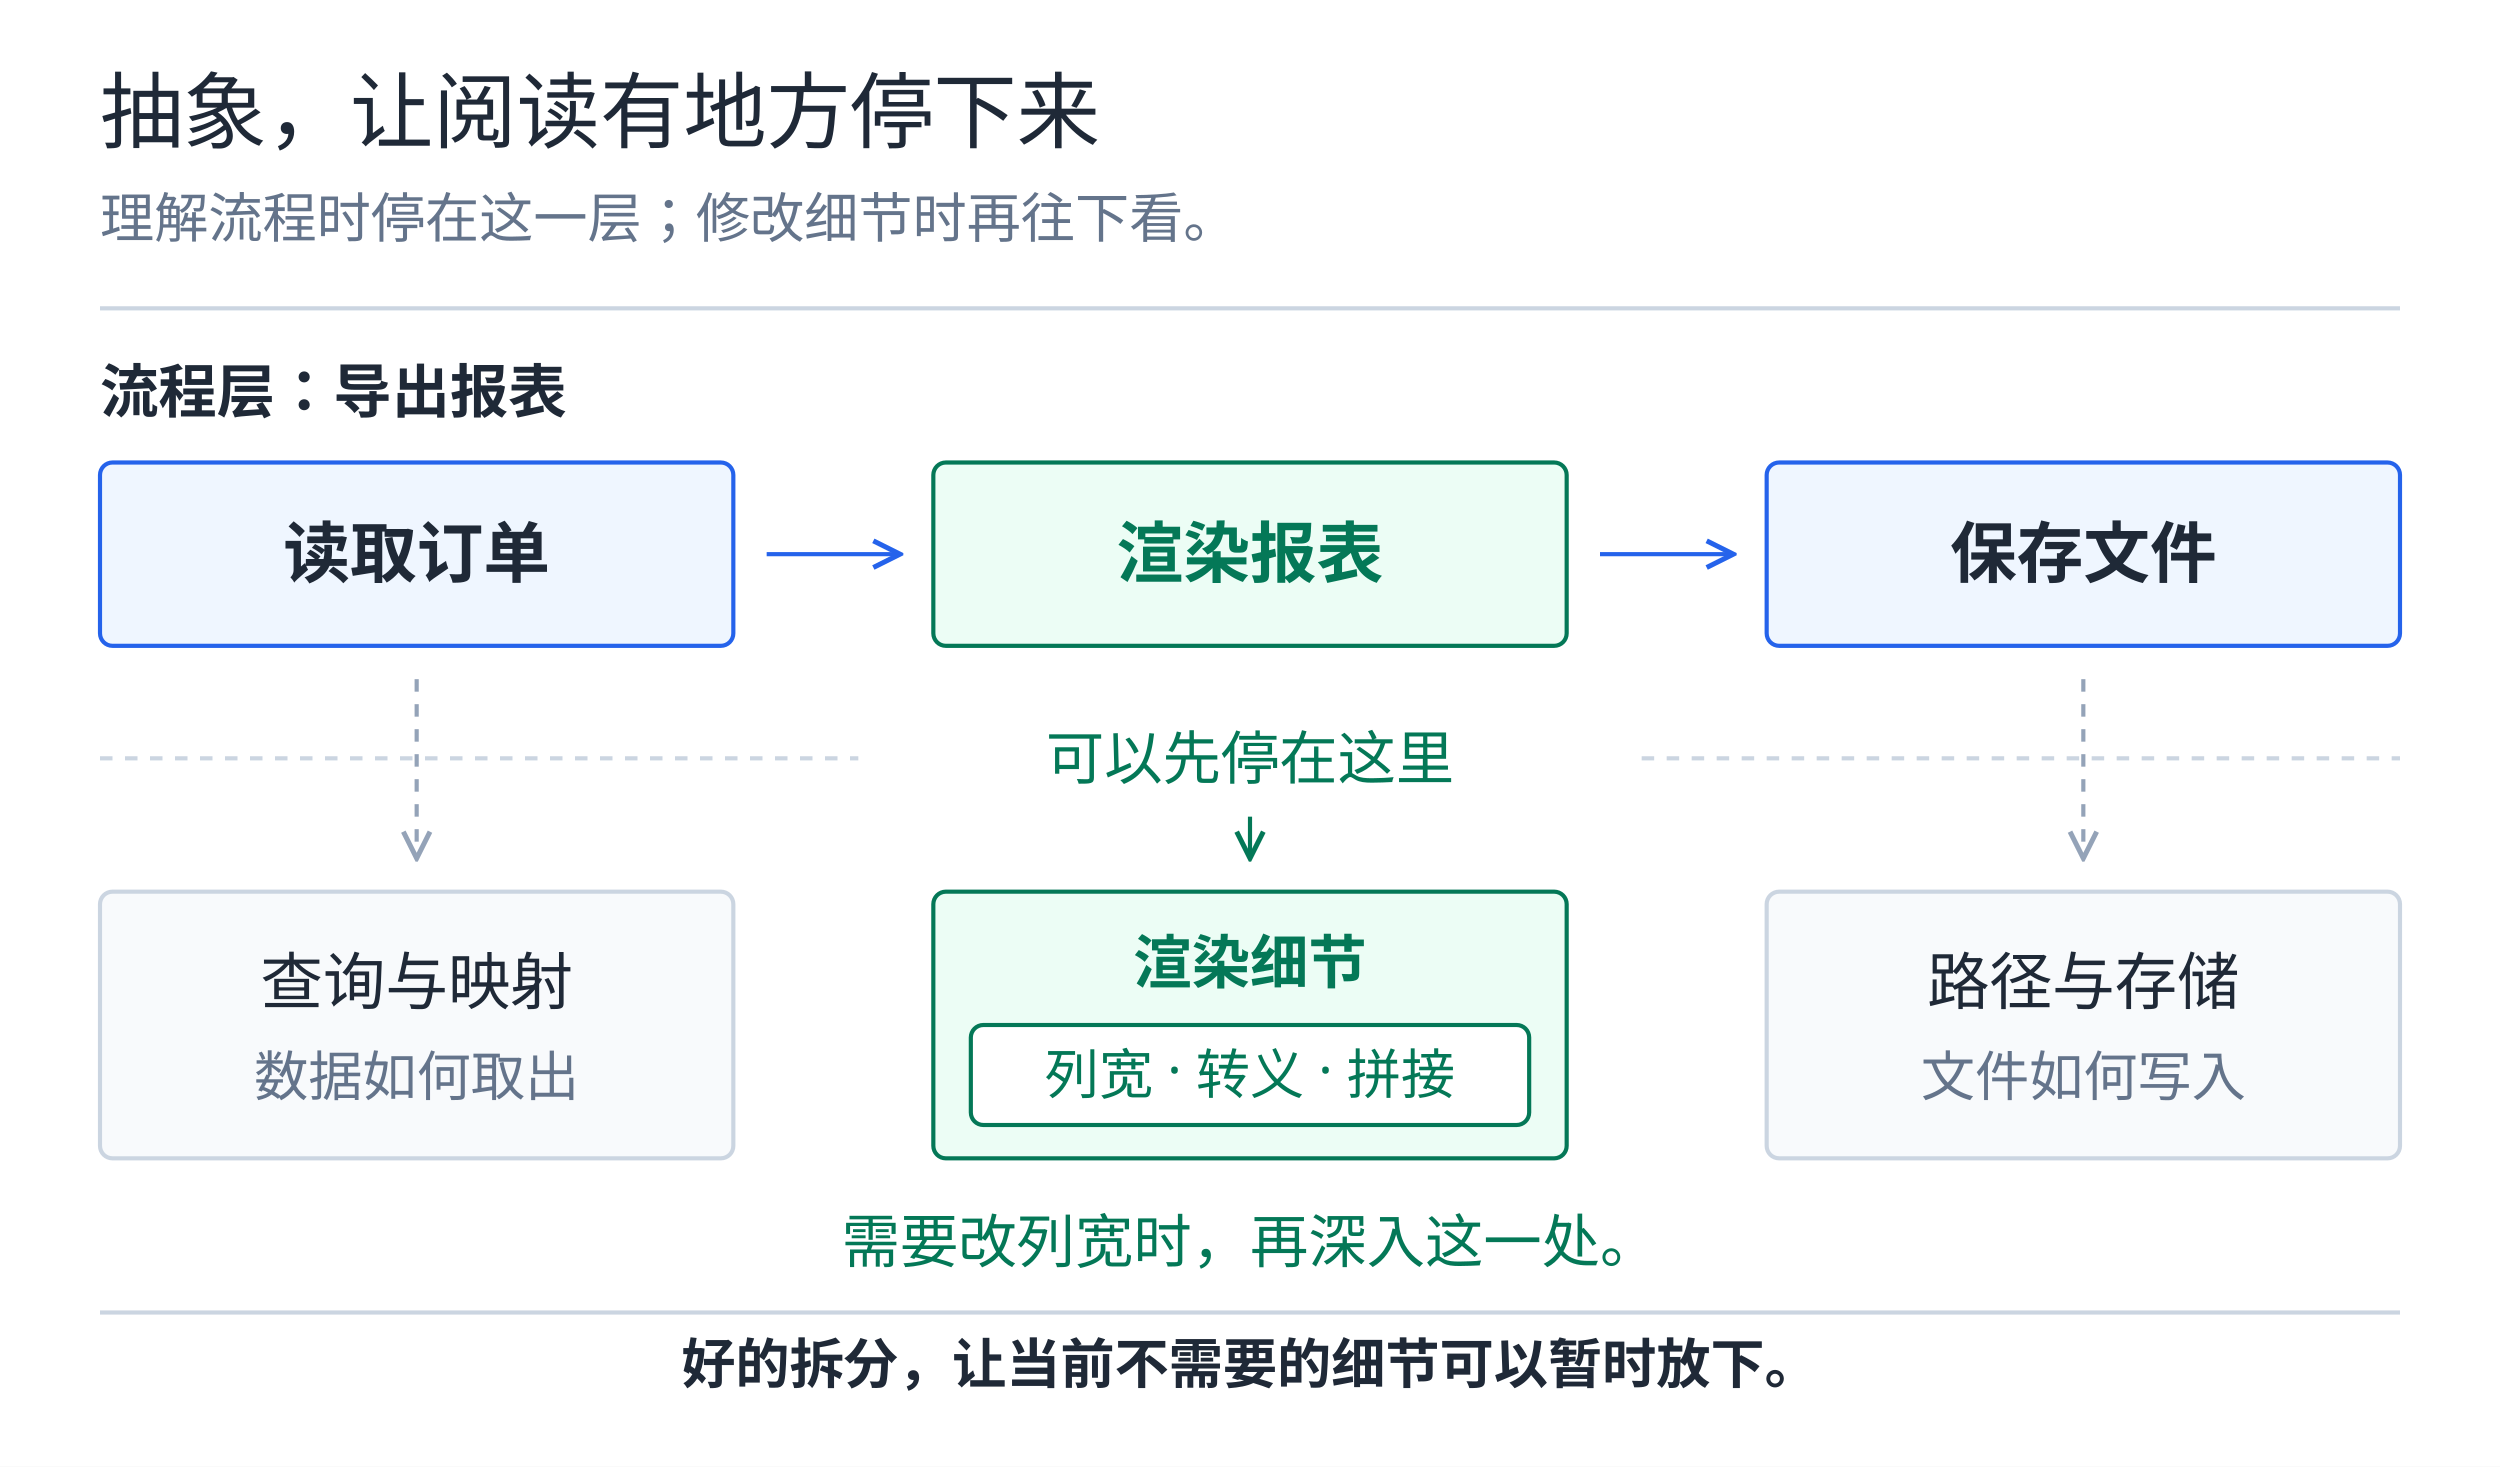
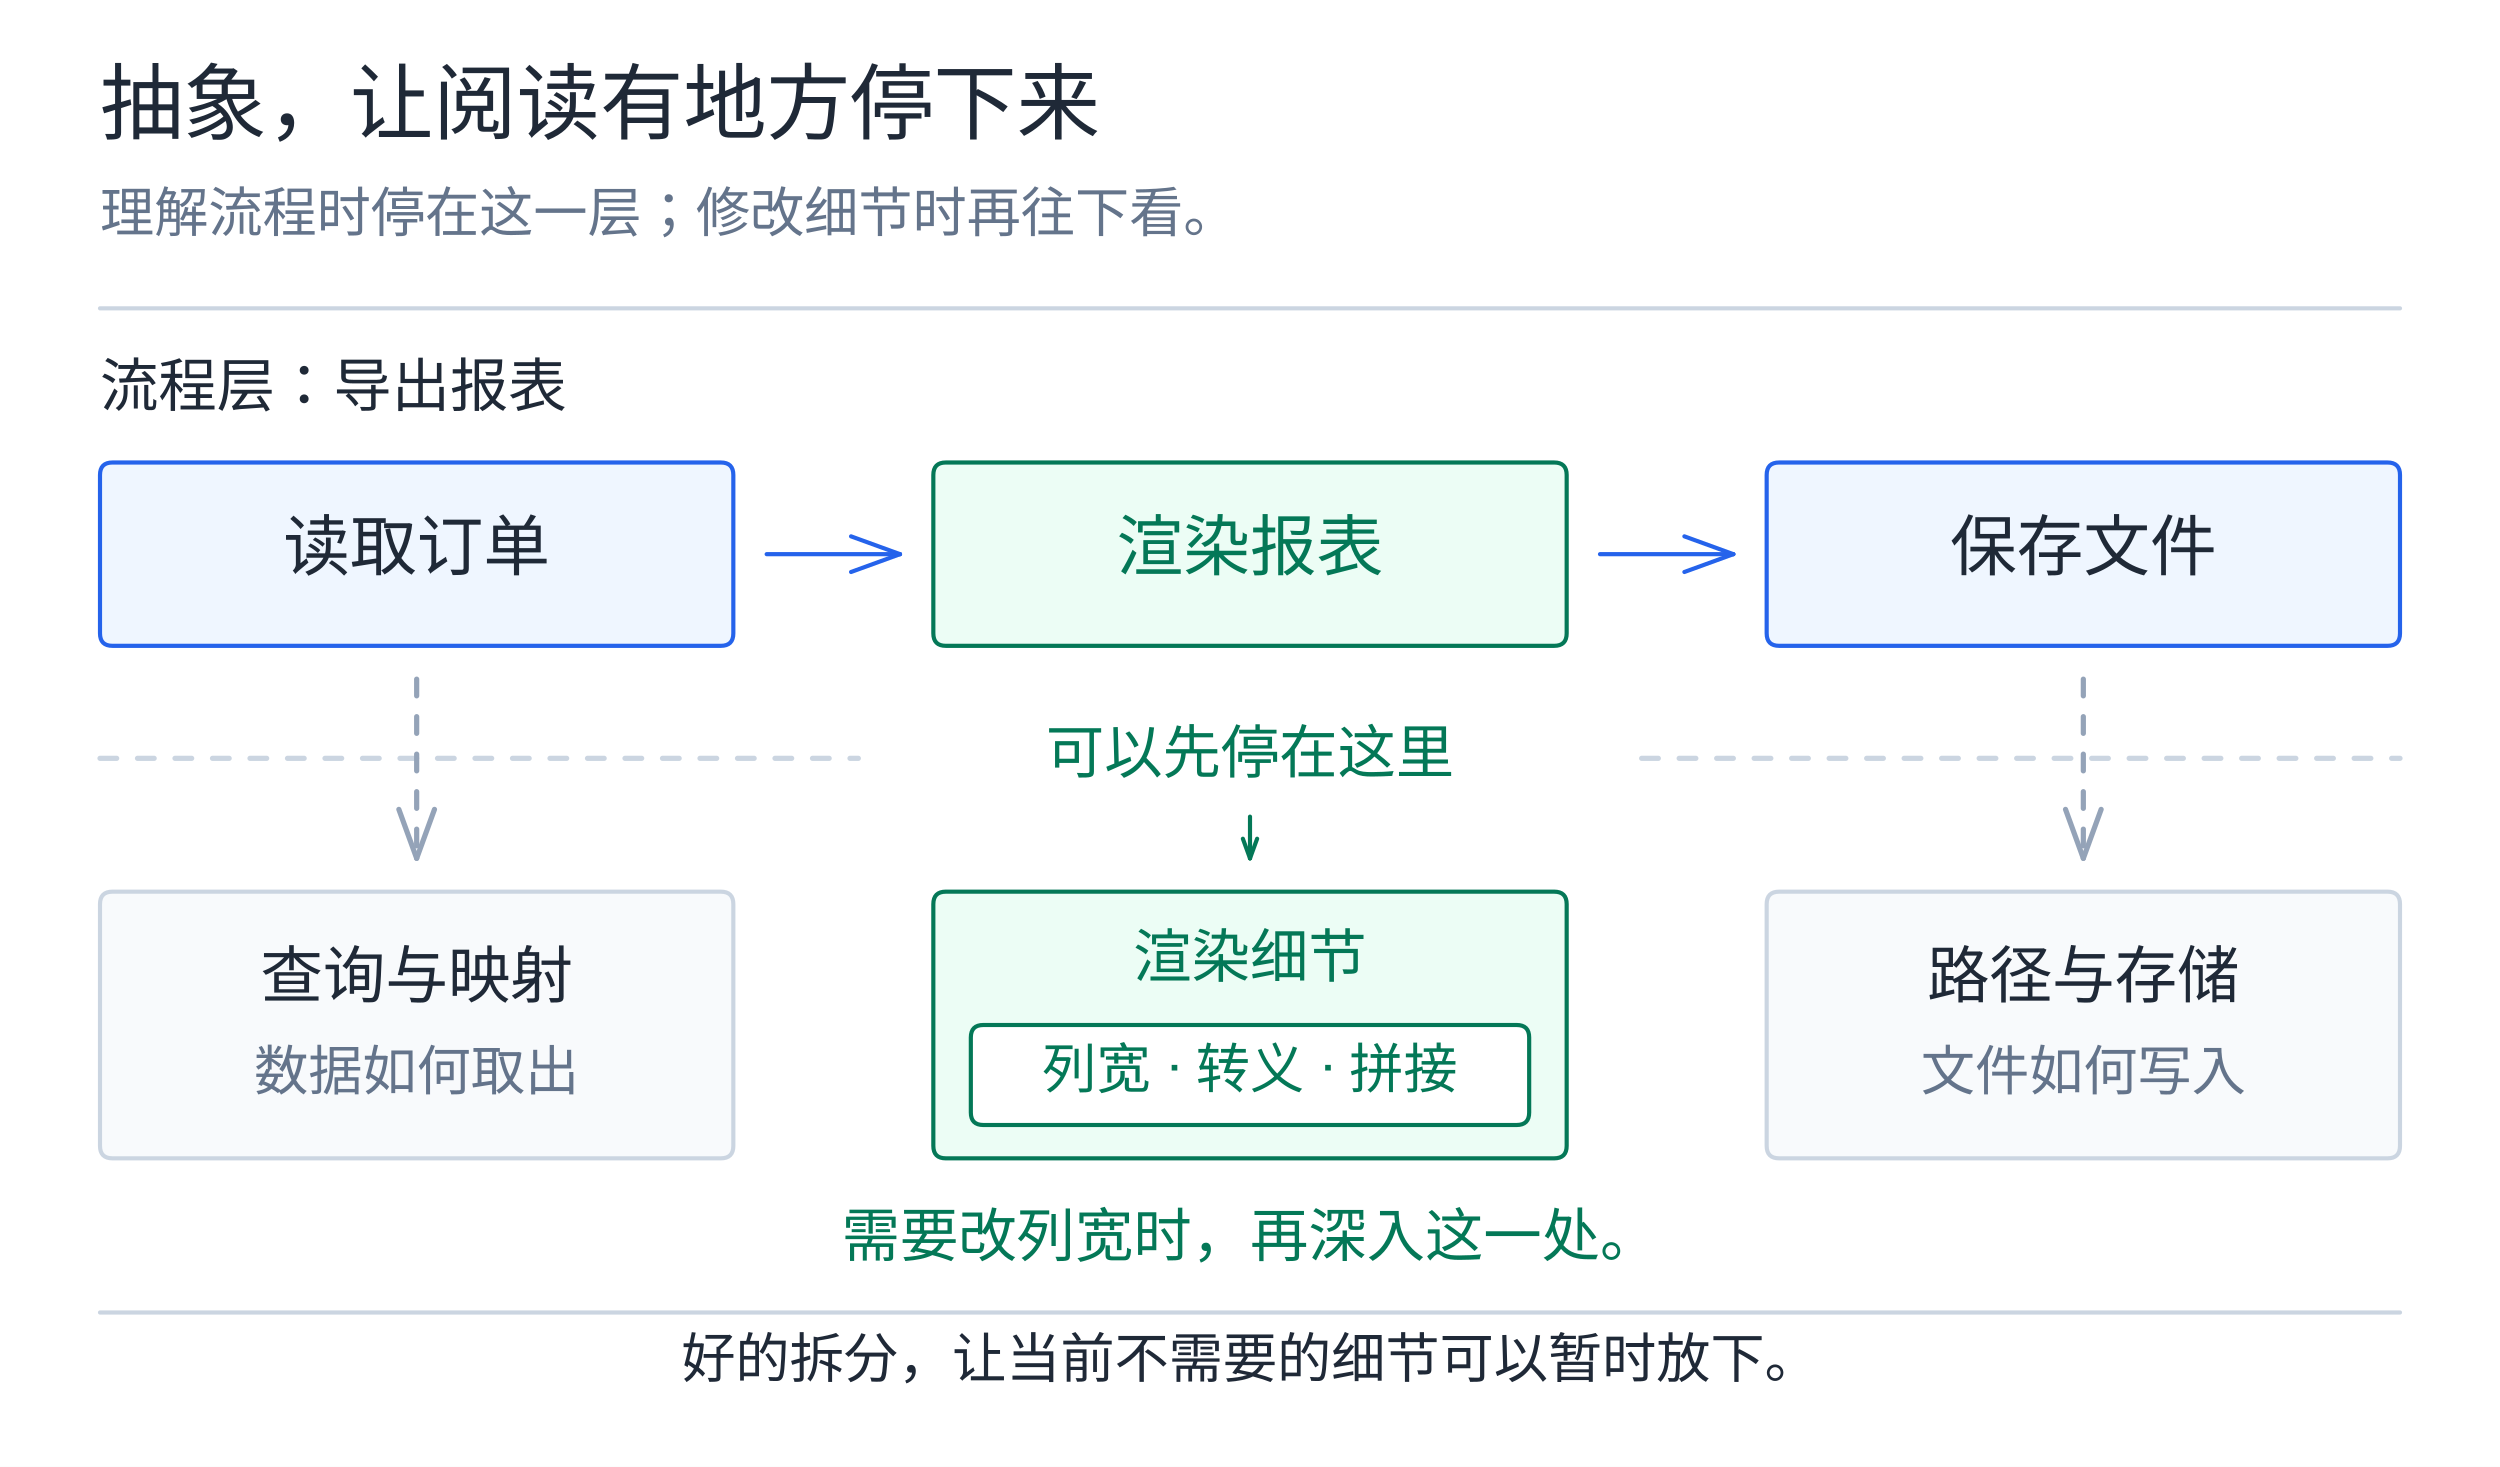
- <svg xmlns="http://www.w3.org/2000/svg" width="1200" height="704" viewBox="0 0 1200 704" role="img" aria-labelledby="title desc">
+ <svg xmlns="http://www.w3.org/2000/svg" version="1.1" viewBox="0 0 1200 704" width="1200" height="704" role="img" aria-labelledby="title desc">
  <defs>
-     <marker id="arrow-2563eb" viewBox="0 0 10 10" refX="9" refY="5" markerWidth="8" markerHeight="8" orient="auto">
-       <path d="M1 1L9 5L1 9" fill="none" stroke="#2563eb" stroke-width="1.5" />
-     </marker>
-     <marker id="arrow-047857" viewBox="0 0 10 10" refX="9" refY="5" markerWidth="8" markerHeight="8" orient="auto">
-       <path d="M1 1L9 5L1 9" fill="none" stroke="#047857" stroke-width="1.5" />
-     </marker>
-     <marker id="arrow-b45309" viewBox="0 0 10 10" refX="9" refY="5" markerWidth="8" markerHeight="8" orient="auto">
-       <path d="M1 1L9 5L1 9" fill="none" stroke="#b45309" stroke-width="1.5" />
-     </marker>
-     <marker id="arrow-94a3b8" viewBox="0 0 10 10" refX="9" refY="5" markerWidth="8" markerHeight="8" orient="auto">
-       <path d="M1 1L9 5L1 9" fill="none" stroke="#94a3b8" stroke-width="1.5" />
-     </marker>
+     <style class="style-fonts">
+       </style>
  </defs>
-   <g font-family="'PingFang SC', 'Microsoft YaHei', sans-serif">
-     <rect x="0" y="0" width="1200" height="704" rx="0" fill="#ffffff" stroke="transparent" stroke-width="2" />
-     <text x="48" y="68" font-size="40" fill="#1f2937" text-anchor="start" font-weight="400">抽象，让阅读有地方停下来</text>
-     <text x="48" y="114" font-size="26" fill="#64748b" text-anchor="start" font-weight="400">理解流程时停在这一层；修改细节时再往下看。</text>
-     <path d="M48 148L1152 148" fill="none" stroke="#cbd5e1" stroke-width="2" />
-     <text x="48" y="198" font-size="28" fill="#1f2937" text-anchor="start" font-weight="600">流程层：导出报表</text>
-     <rect x="48" y="222" width="304" height="88" rx="6" fill="#eff6ff" stroke="#2563eb" stroke-width="2" />
-     <text x="200" y="277" font-size="32" fill="#1f2937" text-anchor="middle" font-weight="600">读取订单</text>
-     <rect x="448" y="222" width="304" height="88" rx="6" fill="#ecfdf5" stroke="#047857" stroke-width="2" />
-     <text x="600" y="277" font-size="32" fill="#047857" text-anchor="middle" font-weight="600">渲染报表</text>
-     <rect x="848" y="222" width="304" height="88" rx="6" fill="#eff6ff" stroke="#2563eb" stroke-width="2" />
-     <text x="1000" y="277" font-size="32" fill="#1f2937" text-anchor="middle" font-weight="600">保存文件</text>
-     <path d="M368 266L432 266" fill="none" stroke="#2563eb" stroke-width="2" marker-end="url(#arrow-2563eb)" />
-     <path d="M768 266L832 266" fill="none" stroke="#2563eb" stroke-width="2" marker-end="url(#arrow-2563eb)" />
-     <path d="M48 364L412 364" fill="none" stroke="#cbd5e1" stroke-width="2" stroke-dasharray="6 6" />
-     <path d="M788 364L1152 364" fill="none" stroke="#cbd5e1" stroke-width="2" stroke-dasharray="6 6" />
-     <text x="600" y="374" font-size="28" fill="#047857" text-anchor="middle" font-weight="400">可以先停在这里</text>
-     <path d="M200 326L200 412" fill="none" stroke="#94a3b8" stroke-width="2" stroke-dasharray="6 6" marker-end="url(#arrow-94a3b8)" />
-     <path d="M1000 326L1000 412" fill="none" stroke="#94a3b8" stroke-width="2" stroke-dasharray="6 6" marker-end="url(#arrow-94a3b8)" />
-     <path d="M600 392L600 412" fill="none" stroke="#047857" stroke-width="2" marker-end="url(#arrow-047857)" />
-     <rect x="48" y="428" width="304" height="128" rx="6" fill="#f8fafc" stroke="#cbd5e1" stroke-width="2" />
-     <text x="200" y="482" font-size="30" fill="#1f2937" text-anchor="middle" font-weight="400">查询与映射</text>
-     <text x="200" y="526" font-size="26" fill="#64748b" text-anchor="middle" font-weight="400">数据如何取出</text>
-     <rect x="848" y="428" width="304" height="128" rx="6" fill="#f8fafc" stroke="#cbd5e1" stroke-width="2" />
-     <text x="1000" y="482" font-size="30" fill="#1f2937" text-anchor="middle" font-weight="400">路径与存储</text>
-     <text x="1000" y="526" font-size="26" fill="#64748b" text-anchor="middle" font-weight="400">文件如何写入</text>
-     <rect x="448" y="428" width="304" height="128" rx="6" fill="#ecfdf5" stroke="#047857" stroke-width="2" />
-     <rect x="466" y="492" width="268" height="48" rx="6" fill="#fff" stroke="#047857" stroke-width="2" />
-     <text x="600" y="472" font-size="28" fill="#047857" text-anchor="middle" font-weight="600">渲染细节</text>
-     <text x="600" y="525" font-size="26" fill="#047857" text-anchor="middle" font-weight="400">列宽 · 转义 · 拼接</text>
-     <text x="600" y="606" font-size="28" fill="#047857" text-anchor="middle" font-weight="400">需要改列宽时，再深入这一处。</text>
-     <path d="M48 630L1152 630" fill="none" stroke="#cbd5e1" stroke-width="2" />
-     <text x="600" y="664" font-size="26" fill="#1f2937" text-anchor="middle" font-weight="600">好的拆分，让当前不需要的细节可以暂时放下。</text>
+   <rect x="0" y="0" width="1200" height="704" fill="#ffffff" />
+   <g stroke-linecap="round" transform="translate(0 0) rotate(0 600 352)">
+     <path d="M0 0 L1200 0 L1200 704 L0 704" stroke="none" stroke-width="0" fill="#ffffff" />
+     <path d="M0 0 C331.72 0, 663.43 0, 1200 0 M0 0 C440.24 0, 880.48 0, 1200 0 M1200 0 C1200 213.79, 1200 427.58, 1200 704 M1200 0 C1200 255.04, 1200 510.07, 1200 704 M1200 704 C862.89 704, 525.77 704, 0 704 M1200 704 C842.48 704, 484.96 704, 0 704 M0 704 C0 541.15, 0 378.29, 0 0 M0 704 C0 552.2, 0 400.41, 0 0" stroke="transparent" stroke-width="2" fill="none" />
+   </g>
+   <g transform="translate(48 28) rotate(0 552 25)">
+     <text x="0" y="35.801" font-family="Helvetica, Segoe UI Emoji" font-size="40px" fill="#1f2937" text-anchor="start" style="white-space: pre;" direction="ltr" dominant-baseline="alphabetic">抽象，让阅读有地方停下来</text>
+   </g>
+   <g transform="translate(48 88) rotate(0 552 16.25)">
+     <text x="0" y="23.271" font-family="Helvetica, Segoe UI Emoji" font-size="26px" fill="#64748b" text-anchor="start" style="white-space: pre;" direction="ltr" dominant-baseline="alphabetic">理解流程时停在这一层；修改细节时再往下看。</text>
+   </g>
+   <g stroke-linecap="round">
+     <g transform="translate(48 148) rotate(0 552 0)">
+       <path d="M0 0 C305.19 0, 610.39 0, 1104 0 M0 0 C422.66 0, 845.33 0, 1104 0" stroke="#cbd5e1" stroke-width="2" fill="none" />
+     </g>
+   </g>
+   <mask />
+   <g transform="translate(48 170) rotate(0 116 17.5)">
+     <text x="0" y="25.061" font-family="Helvetica, Segoe UI Emoji" font-size="28px" fill="#1f2937" text-anchor="start" style="white-space: pre;" direction="ltr" dominant-baseline="alphabetic">流程层：导出报表</text>
+   </g>
+   <g stroke-linecap="round" transform="translate(48 222) rotate(0 152 44)">
+     <path d="M6 0 C80.8 0, 155.59 0, 298 0 C302 0, 304 2, 304 6 C304 21.33, 304 36.66, 304 82 C304 86, 302 88, 298 88 C185.24 88, 72.49 88, 6 88 C2 88, 0 86, 0 82 C0 55.48, 0 28.97, 0 6 C0 2, 2 0, 6 0" stroke="none" stroke-width="0" fill="#eff6ff" />
+     <path d="M6 0 C86.72 0, 167.45 0, 298 0 M6 0 C101.44 0, 196.87 0, 298 0 M298 0 C302 0, 304 2, 304 6 M298 0 C302 0, 304 2, 304 6 M304 6 C304 24.56, 304 43.12, 304 82 M304 6 C304 22.09, 304 38.17, 304 82 M304 82 C304 86, 302 88, 298 88 M304 82 C304 86, 302 88, 298 88 M298 88 C202.77 88, 107.54 88, 6 88 M298 88 C227.76 88, 157.52 88, 6 88 M6 88 C2 88, 0 86, 0 82 M6 88 C2 88, 0 86, 0 82 M0 82 C0 60.78, 0 39.55, 0 6 M0 82 C0 56.02, 0 30.04, 0 6 M0 6 C0 2, 2 0, 6 0 M0 6 C0 2, 2 0, 6 0" stroke="#2563eb" stroke-width="2" fill="none" />
+   </g>
+   <g transform="translate(64 245) rotate(0 136 20)">
+     <text x="136" y="28.641" font-family="Helvetica, Segoe UI Emoji" font-size="32px" fill="#1f2937" text-anchor="middle" style="white-space: pre;" direction="ltr" dominant-baseline="alphabetic">读取订单</text>
+   </g>
+   <g stroke-linecap="round" transform="translate(448 222) rotate(0 152 44)">
+     <path d="M6 0 C92.47 0, 178.94 0, 298 0 C302 0, 304 2, 304 6 C304 25.18, 304 44.37, 304 82 C304 86, 302 88, 298 88 C222.96 88, 147.91 88, 6 88 C2 88, 0 86, 0 82 C0 64.11, 0 46.22, 0 6 C0 2, 2 0, 6 0" stroke="none" stroke-width="0" fill="#ecfdf5" />
+     <path d="M6 0 C86.73 0, 167.45 0, 298 0 M6 0 C85.08 0, 164.16 0, 298 0 M298 0 C302 0, 304 2, 304 6 M298 0 C302 0, 304 2, 304 6 M304 6 C304 27.22, 304 48.44, 304 82 M304 6 C304 35.69, 304 65.39, 304 82 M304 82 C304 86, 302 88, 298 88 M304 82 C304 86, 302 88, 298 88 M298 88 C193.62 88, 89.23 88, 6 88 M298 88 C218.52 88, 139.05 88, 6 88 M6 88 C2 88, 0 86, 0 82 M6 88 C2 88, 0 86, 0 82 M0 82 C0 62.78, 0 43.56, 0 6 M0 82 C0 59.6, 0 37.21, 0 6 M0 6 C0 2, 2 0, 6 0 M0 6 C0 2, 2 0, 6 0" stroke="#047857" stroke-width="2" fill="none" />
+   </g>
+   <g transform="translate(464 245) rotate(0 136 20)">
+     <text x="136" y="28.641" font-family="Helvetica, Segoe UI Emoji" font-size="32px" fill="#047857" text-anchor="middle" style="white-space: pre;" direction="ltr" dominant-baseline="alphabetic">渲染报表</text>
+   </g>
+   <g stroke-linecap="round" transform="translate(848 222) rotate(0 152 44)">
+     <path d="M6 0 C104.14 0, 202.28 0, 298 0 C302 0, 304 2, 304 6 C304 29.04, 304 52.08, 304 82 C304 86, 302 88, 298 88 C202.27 88, 106.54 88, 6 88 C2 88, 0 86, 0 82 C0 57.54, 0 33.08, 0 6 C0 2, 2 0, 6 0" stroke="none" stroke-width="0" fill="#eff6ff" />
+     <path d="M6 0 C86.73 0, 167.46 0, 298 0 M6 0 C68.72 0, 131.45 0, 298 0 M298 0 C302 0, 304 2, 304 6 M298 0 C302 0, 304 2, 304 6 M304 6 C304 29.88, 304 53.76, 304 82 M304 6 C304 34.1, 304 62.2, 304 82 M304 82 C304 86, 302 88, 298 88 M304 82 C304 86, 302 88, 298 88 M298 88 C184.46 88, 70.93 88, 6 88 M298 88 C209.28 88, 120.57 88, 6 88 M6 88 C2 88, 0 86, 0 82 M6 88 C2 88, 0 86, 0 82 M0 82 C0 64.79, 0 47.57, 0 6 M0 82 C0 63.19, 0 44.38, 0 6 M0 6 C0 2, 2 0, 6 0 M0 6 C0 2, 2 0, 6 0" stroke="#2563eb" stroke-width="2" fill="none" />
+   </g>
+   <g transform="translate(864 245) rotate(0 136 20)">
+     <text x="136" y="28.641" font-family="Helvetica, Segoe UI Emoji" font-size="32px" fill="#1f2937" text-anchor="middle" style="white-space: pre;" direction="ltr" dominant-baseline="alphabetic">保存文件</text>
+   </g>
+   <g stroke-linecap="round">
+     <g transform="translate(368 266) rotate(0 32 0)">
+       <path d="M0 0 C17.69 0, 35.39 0, 64 0 M0 0 C22.96 0, 45.93 0, 64 0" stroke="#2563eb" stroke-width="2" fill="none" />
+     </g>
+     <g transform="translate(368 266) rotate(0 32 0)">
+       <path d="M40.51 8.55 C47 6.19, 53.5 3.82, 64 0 M40.51 8.55 C48.94 5.48, 57.37 2.41, 64 0" stroke="#2563eb" stroke-width="2" fill="none" />
+     </g>
+     <g transform="translate(368 266) rotate(0 32 0)">
+       <path d="M40.51 -8.55 C47 -6.19, 53.5 -3.82, 64 0 M40.51 -8.55 C48.94 -5.48, 57.37 -2.41, 64 0" stroke="#2563eb" stroke-width="2" fill="none" />
+     </g>
+   </g>
+   <mask />
+   <g stroke-linecap="round">
+     <g transform="translate(768 266) rotate(0 32 0)">
+       <path d="M0 0 C17.69 0, 35.39 0, 64 0 M0 0 C14.77 0, 29.54 0, 64 0" stroke="#2563eb" stroke-width="2" fill="none" />
+     </g>
+     <g transform="translate(768 266) rotate(0 32 0)">
+       <path d="M40.51 8.55 C47 6.19, 53.5 3.82, 64 0 M40.51 8.55 C45.93 6.58, 51.35 4.6, 64 0" stroke="#2563eb" stroke-width="2" fill="none" />
+     </g>
+     <g transform="translate(768 266) rotate(0 32 0)">
+       <path d="M40.51 -8.55 C47 -6.19, 53.5 -3.82, 64 0 M40.51 -8.55 C45.93 -6.58, 51.35 -4.6, 64 0" stroke="#2563eb" stroke-width="2" fill="none" />
+     </g>
+   </g>
+   <mask />
+   <g stroke-linecap="round">
+     <g transform="translate(48 364) rotate(0 182 0)">
+       <path d="M0 0 C100.64 0, 201.28 0, 364 0" stroke="#cbd5e1" stroke-width="2.5" fill="none" stroke-dasharray="8 10" />
+     </g>
+   </g>
+   <mask />
+   <g stroke-linecap="round">
+     <g transform="translate(788 364) rotate(0 182 0)">
+       <path d="M0 0 C100.64 0, 201.29 0, 364 0" stroke="#cbd5e1" stroke-width="2.5" fill="none" stroke-dasharray="8 10" />
+     </g>
+   </g>
+   <mask />
+   <g transform="translate(424 346) rotate(0 176 17.5)">
+     <text x="176" y="25.061" font-family="Helvetica, Segoe UI Emoji" font-size="28px" fill="#047857" text-anchor="middle" style="white-space: pre;" direction="ltr" dominant-baseline="alphabetic">可以先停在这里</text>
+   </g>
+   <g stroke-linecap="round">
+     <g transform="translate(200 326) rotate(0 0 43)">
+       <path d="M0 0 C0 23.78, 0 47.56, 0 86" stroke="#94a3b8" stroke-width="2.5" fill="none" stroke-dasharray="8 10" />
+     </g>
+     <g transform="translate(200 326) rotate(0 0 43)">
+       <path d="M-8.55 62.51 C-6.19 69, -3.82 75.5, 0 86" stroke="#94a3b8" stroke-width="2.5" fill="none" />
+     </g>
+     <g transform="translate(200 326) rotate(0 0 43)">
+       <path d="M8.55 62.51 C6.19 69, 3.82 75.5, 0 86" stroke="#94a3b8" stroke-width="2.5" fill="none" />
+     </g>
+   </g>
+   <mask />
+   <g stroke-linecap="round">
+     <g transform="translate(1000 326) rotate(0 0 43)">
+       <path d="M0 0 C0 23.78, 0 47.56, 0 86" stroke="#94a3b8" stroke-width="2.5" fill="none" stroke-dasharray="8 10" />
+     </g>
+     <g transform="translate(1000 326) rotate(0 0 43)">
+       <path d="M-8.55 62.51 C-6.19 69, -3.82 75.5, 0 86" stroke="#94a3b8" stroke-width="2.5" fill="none" />
+     </g>
+     <g transform="translate(1000 326) rotate(0 0 43)">
+       <path d="M8.55 62.51 C6.19 69, 3.82 75.5, 0 86" stroke="#94a3b8" stroke-width="2.5" fill="none" />
+     </g>
+   </g>
+   <mask />
+   <g stroke-linecap="round">
+     <g transform="translate(600 392) rotate(0 0 10)">
+       <path d="M0 0 C0 5.53, 0 11.06, 0 20 M0 0 C0 5.26, 0 10.51, 0 20" stroke="#047857" stroke-width="2" fill="none" />
+     </g>
+     <g transform="translate(600 392) rotate(0 0 10)">
+       <path d="M-3.42 10.6 C-2.47 13.2, -1.53 15.8, 0 20 M-3.42 10.6 C-2.52 13.07, -1.62 15.54, 0 20" stroke="#047857" stroke-width="2" fill="none" />
+     </g>
+     <g transform="translate(600 392) rotate(0 0 10)">
+       <path d="M3.42 10.6 C2.47 13.2, 1.53 15.8, 0 20 M3.42 10.6 C2.52 13.07, 1.62 15.54, 0 20" stroke="#047857" stroke-width="2" fill="none" />
+     </g>
+   </g>
+   <mask />
+   <g stroke-linecap="round" transform="translate(48 428) rotate(0 152 64)">
+     <path d="M6 0 C104.09 0, 202.19 0, 298 0 C302 0, 304 2, 304 6 C304 47.38, 304 88.75, 304 122 C304 126, 302 128, 298 128 C215.64 128, 133.28 128, 6 128 C2 128, 0 126, 0 122 C0 80.91, 0 39.81, 0 6 C0 2, 2 0, 6 0" stroke="none" stroke-width="0" fill="#f8fafc" />
+     <path d="M6 0 C86.74 0, 167.48 0, 298 0 M6 0 C103.75 0, 201.49 0, 298 0 M298 0 C302 0, 304 2, 304 6 M298 0 C302 0, 304 2, 304 6 M304 6 C304 39.55, 304 73.11, 304 122 M304 6 C304 36.74, 304 67.47, 304 122 M304 122 C304 126, 302 128, 298 128 M304 122 C304 126, 302 128, 298 128 M298 128 C197.1 128, 96.2 128, 6 128 M298 128 C221.49 128, 144.98 128, 6 128 M6 128 C2 128, 0 126, 0 122 M6 128 C2 128, 0 126, 0 122 M0 122 C0 87.83, 0 53.66, 0 6 M0 122 C0 97.44, 0 72.89, 0 6 M0 6 C0 2, 2 0, 6 0 M0 6 C0 2, 2 0, 6 0" stroke="#cbd5e1" stroke-width="2" fill="none" />
+   </g>
+   <g transform="translate(64 452) rotate(0 136 18.75)">
+     <text x="136" y="26.851" font-family="Helvetica, Segoe UI Emoji" font-size="30px" fill="#1f2937" text-anchor="middle" style="white-space: pre;" direction="ltr" dominant-baseline="alphabetic">查询与映射</text>
+   </g>
+   <g transform="translate(64 500) rotate(0 136 16.25)">
+     <text x="136" y="23.271" font-family="Helvetica, Segoe UI Emoji" font-size="26px" fill="#64748b" text-anchor="middle" style="white-space: pre;" direction="ltr" dominant-baseline="alphabetic">数据如何取出</text>
+   </g>
+   <g stroke-linecap="round" transform="translate(848 428) rotate(0 152 64)">
+     <path d="M6 0 C121.6 0, 237.2 0, 298 0 C302 0, 304 2, 304 6 C304 44.6, 304 83.2, 304 122 C304 126, 302 128, 298 128 C213.81 128, 129.62 128, 6 128 C2 128, 0 126, 0 122 C0 89.06, 0 56.11, 0 6 C0 2, 2 0, 6 0" stroke="none" stroke-width="0" fill="#f8fafc" />
+     <path d="M6 0 C86.75 0, 167.49 0, 298 0 M6 0 C108.41 0, 210.83 0, 298 0 M298 0 C302 0, 304 2, 304 6 M298 0 C302 0, 304 2, 304 6 M304 6 C304 45.64, 304 85.29, 304 122 M304 6 C304 33.09, 304 60.18, 304 122 M304 122 C304 126, 302 128, 298 128 M304 122 C304 126, 302 128, 298 128 M298 128 C183.37 128, 68.74 128, 6 128 M298 128 C207.63 128, 117.26 128, 6 128 M6 128 C2 128, 0 126, 0 122 M6 128 C2 128, 0 126, 0 122 M0 122 C0 80.82, 0 39.64, 0 6 M0 122 C0 94.05, 0 66.1, 0 6 M0 6 C0 2, 2 0, 6 0 M0 6 C0 2, 2 0, 6 0" stroke="#cbd5e1" stroke-width="2" fill="none" />
+   </g>
+   <g transform="translate(864 452) rotate(0 136 18.75)">
+     <text x="136" y="26.851" font-family="Helvetica, Segoe UI Emoji" font-size="30px" fill="#1f2937" text-anchor="middle" style="white-space: pre;" direction="ltr" dominant-baseline="alphabetic">路径与存储</text>
+   </g>
+   <g transform="translate(864 500) rotate(0 136 16.25)">
+     <text x="136" y="23.271" font-family="Helvetica, Segoe UI Emoji" font-size="26px" fill="#64748b" text-anchor="middle" style="white-space: pre;" direction="ltr" dominant-baseline="alphabetic">文件如何写入</text>
+   </g>
+   <g stroke-linecap="round" transform="translate(448 428) rotate(0 152 64)">
+     <path d="M6 0 C80.71 0, 155.41 0, 298 0 C302 0, 304 2, 304 6 C304 41.82, 304 77.65, 304 122 C304 126, 302 128, 298 128 C211.98 128, 125.96 128, 6 128 C2 128, 0 126, 0 122 C0 97.21, 0 72.42, 0 6 C0 2, 2 0, 6 0" stroke="none" stroke-width="0" fill="#ecfdf5" />
+     <path d="M6 0 C86.75 0, 167.5 0, 298 0 M6 0 C113.08 0, 220.16 0, 298 0 M298 0 C302 0, 304 2, 304 6 M298 0 C302 0, 304 2, 304 6 M304 6 C304 51.73, 304 97.47, 304 122 M304 6 C304 29.44, 304 52.89, 304 122 M304 122 C304 126, 302 128, 298 128 M304 122 C304 126, 302 128, 298 128 M298 128 C228.04 128, 158.08 128, 6 128 M298 128 C193.77 128, 89.54 128, 6 128 M6 128 C2 128, 0 126, 0 122 M6 128 C2 128, 0 126, 0 122 M0 122 C0 97.01, 0 72.02, 0 6 M0 122 C0 90.66, 0 59.31, 0 6 M0 6 C0 2, 2 0, 6 0 M0 6 C0 2, 2 0, 6 0" stroke="#047857" stroke-width="2" fill="none" />
+   </g>
+   <g stroke-linecap="round" transform="translate(466 492) rotate(0 134 24)">
+     <path d="M6 0 C76.61 0, 147.22 0, 262 0 C266 0, 268 2, 268 6 C268 14.43, 268 22.86, 268 42 C268 46, 266 48, 262 48 C203.12 48, 144.23 48, 6 48 C2 48, 0 46, 0 42 C0 32.75, 0 23.5, 0 6 C0 2, 2 0, 6 0" stroke="none" stroke-width="0" fill="#fff" />
+     <path d="M6 0 C76.8 0, 147.59 0, 262 0 M6 0 C67.11 0, 128.22 0, 262 0 M262 0 C266 0, 268 2, 268 6 M262 0 C266 0, 268 2, 268 6 M268 6 C268 13.62, 268 21.25, 268 42 M268 6 C268 20.1, 268 34.2, 268 42 M268 42 C268 46, 266 48, 262 48 M268 42 C268 46, 266 48, 262 48 M262 48 C196.65 48, 131.31 48, 6 48 M262 48 C166.57 48, 71.14 48, 6 48 M6 48 C2 48, 0 46, 0 42 M6 48 C2 48, 0 46, 0 42 M0 42 C0 31.12, 0 20.24, 0 6 M0 42 C0 29.52, 0 17.04, 0 6 M0 6 C0 2, 2 0, 6 0 M0 6 C0 2, 2 0, 6 0" stroke="#047857" stroke-width="2" fill="none" />
+   </g>
+   <g transform="translate(464 444) rotate(0 136 17.5)">
+     <text x="136" y="25.061" font-family="Helvetica, Segoe UI Emoji" font-size="28px" fill="#047857" text-anchor="middle" style="white-space: pre;" direction="ltr" dominant-baseline="alphabetic">渲染细节</text>
+   </g>
+   <g transform="translate(474 499) rotate(0 126 16.25)">
+     <text x="126" y="23.271" font-family="Helvetica, Segoe UI Emoji" font-size="26px" fill="#047857" text-anchor="middle" style="white-space: pre;" direction="ltr" dominant-baseline="alphabetic">列宽 · 转义 · 拼接</text>
+   </g>
+   <g transform="translate(48 578) rotate(0 552 17.5)">
+     <text x="552" y="25.061" font-family="Helvetica, Segoe UI Emoji" font-size="28px" fill="#047857" text-anchor="middle" style="white-space: pre;" direction="ltr" dominant-baseline="alphabetic">需要改列宽时，再深入这一处。</text>
+   </g>
+   <g stroke-linecap="round">
+     <g transform="translate(48 630) rotate(0 552 0)">
+       <path d="M0 0 C305.33 0, 610.65 0, 1104 0 M0 0 C360.65 0, 721.31 0, 1104 0" stroke="#cbd5e1" stroke-width="2" fill="none" />
+     </g>
+   </g>
+   <mask />
+   <g transform="translate(48 638) rotate(0 552 16.25)">
+     <text x="552" y="23.271" font-family="Helvetica, Segoe UI Emoji" font-size="26px" fill="#1f2937" text-anchor="middle" style="white-space: pre;" direction="ltr" dominant-baseline="alphabetic">好的拆分，让当前不需要的细节可以暂时放下。</text>
  </g>
</svg>
